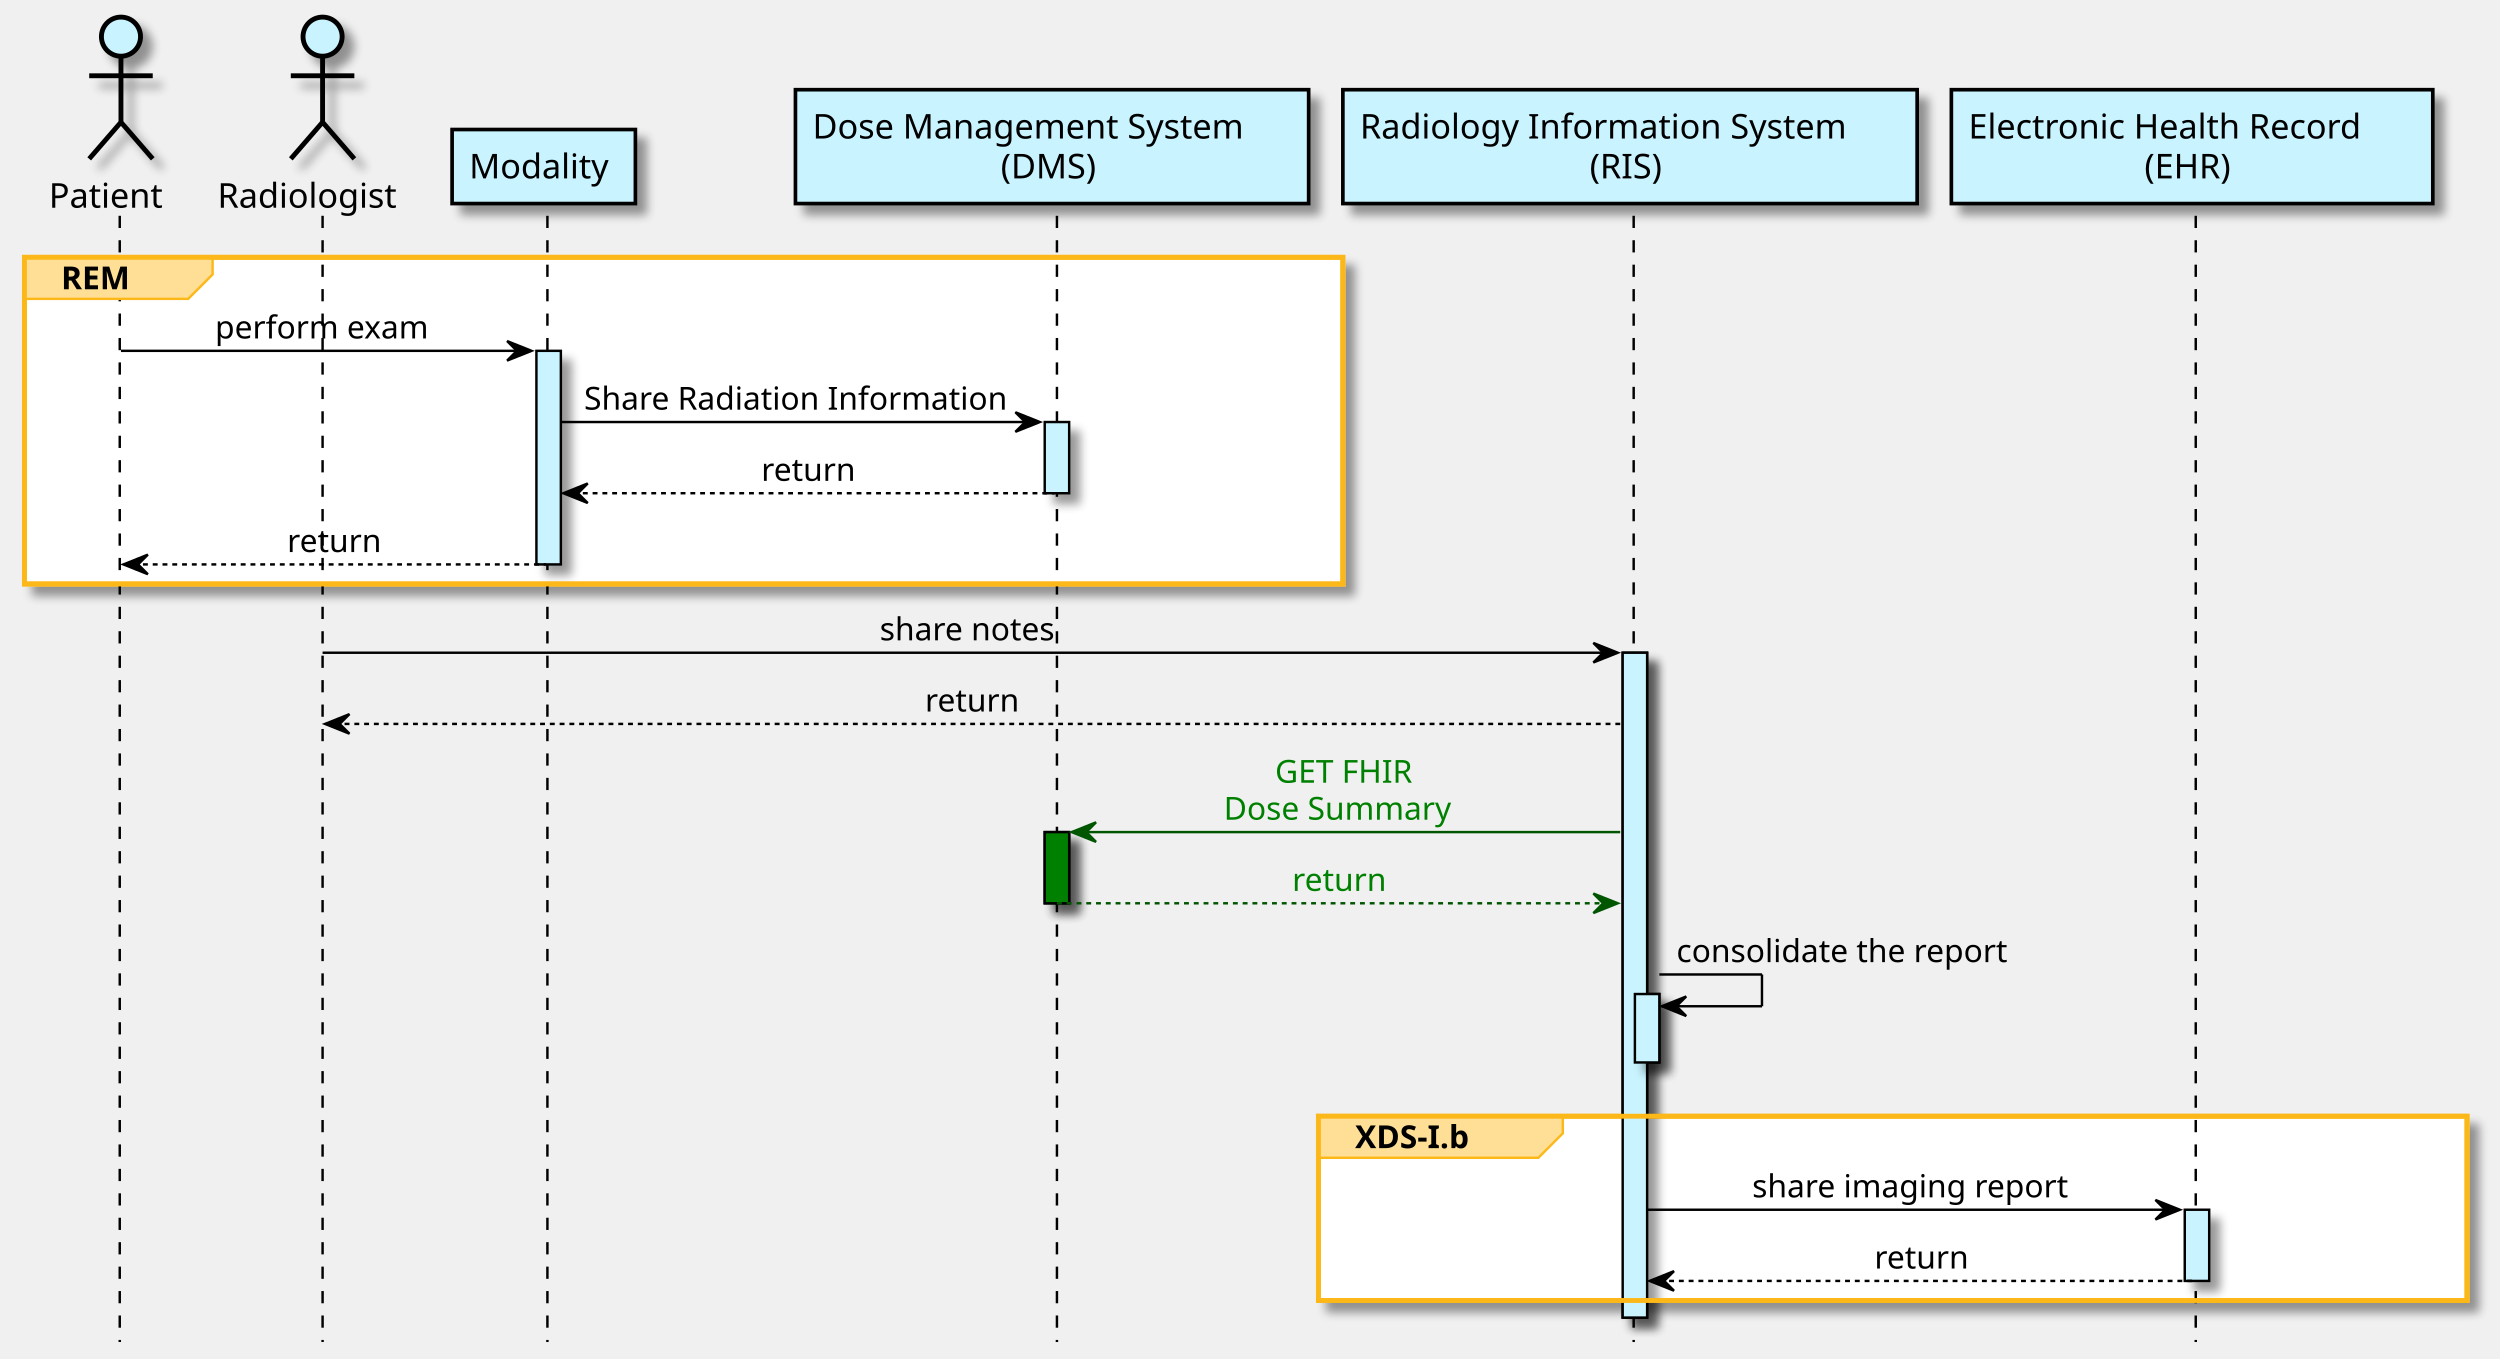
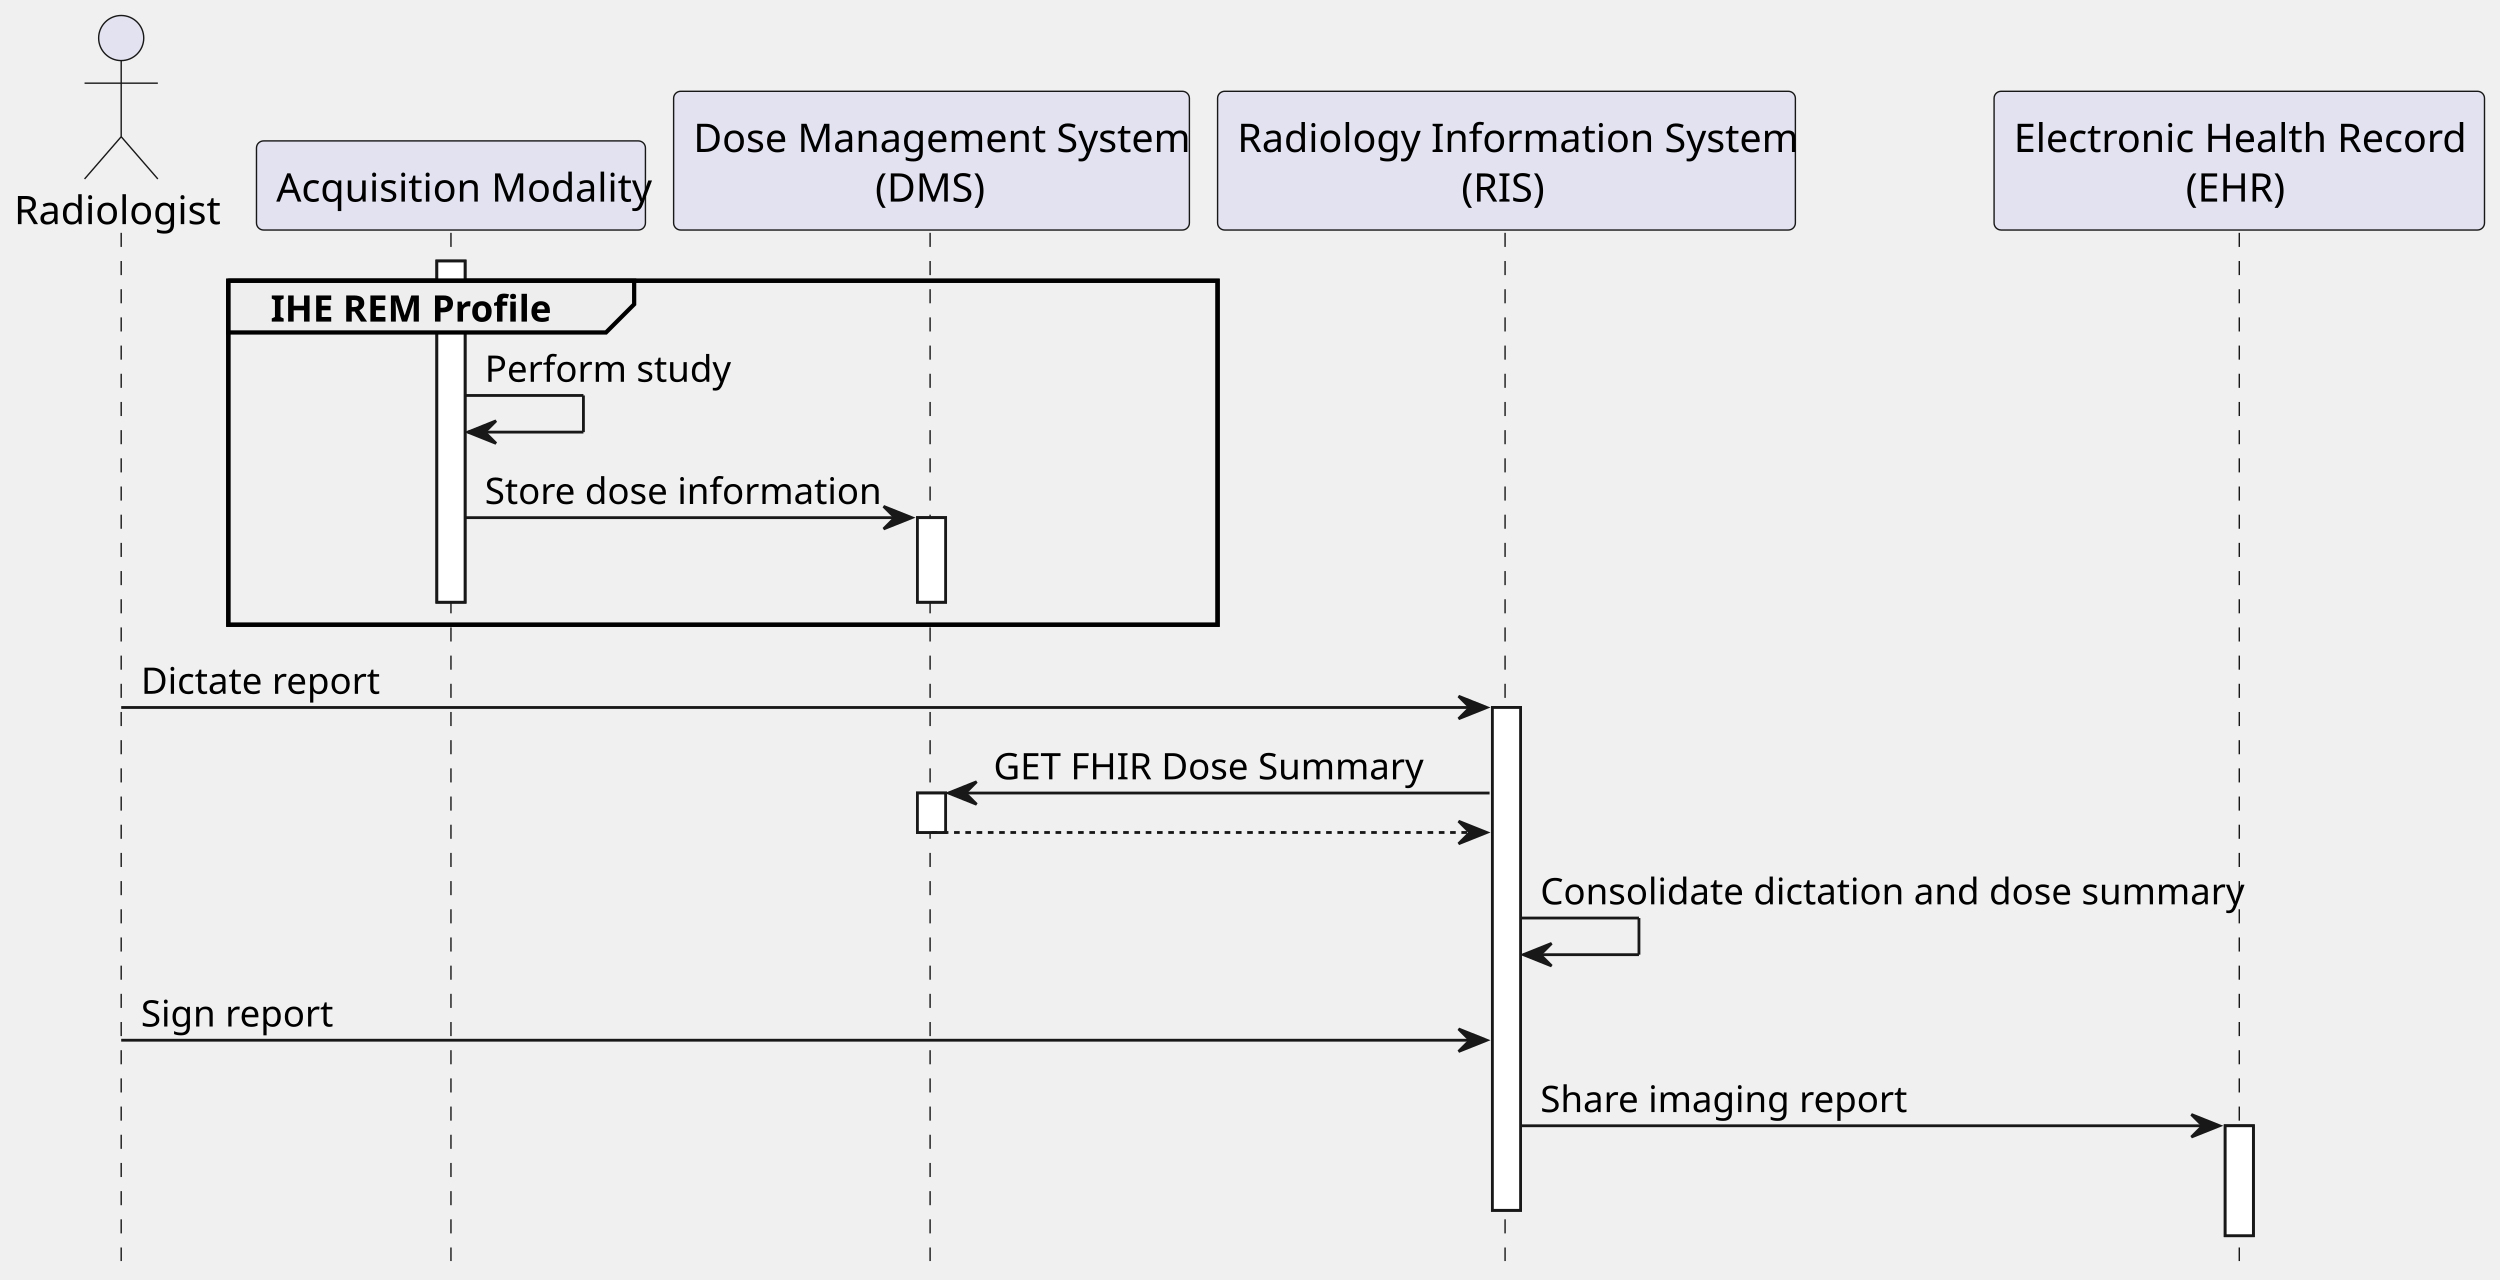
- <svg xmlns="http://www.w3.org/2000/svg" contentScriptType="application/ecmascript" contentStyleType="text/css" height="556px" preserveAspectRatio="none" style="width:1023px;height:556px;background:#FFFFFF;" version="1.1" viewBox="0 0 1023 556" width="1023px" zoomAndPan="magnify">
-   <defs>
-     <filter height="300%" id="f1ncydndeh8141" width="300%" x="-1" y="-1">
-       <feGaussianBlur result="blurOut" stdDeviation="2.0" />
-       <feColorMatrix in="blurOut" result="blurOut2" type="matrix" values="0 0 0 0 0 0 0 0 0 0 0 0 0 0 0 0 0 0 .4 0" />
-       <feOffset dx="4.0" dy="4.0" in="blurOut2" result="blurOut3" />
-       <feBlend in="SourceGraphic" in2="blurOut3" mode="normal" />
-     </filter>
-   </defs>
+ <svg xmlns="http://www.w3.org/2000/svg" version="1.1" width="887px" height="454px" viewBox="0, 0, 887, 454" preserveAspectRatio="none" contentStyleType="text/css" zoomAndPan="magnify" style="background:#FFF;">
+   <defs />
  <g>
-     <rect fill="#C9F4FF" filter="url(#f1ncydndeh8141)" height="87.398" style="stroke:#000000;stroke-width:1.0;" width="10" x="219.5" y="143.562" />
-     <rect fill="#C9F4FF" filter="url(#f1ncydndeh8141)" height="29.133" style="stroke:#000000;stroke-width:1.0;" width="10" x="427.5" y="172.695" />
-     <rect fill="#008000" filter="url(#f1ncydndeh8141)" height="29.133" style="stroke:#000000;stroke-width:1.0;" width="10" x="427.5" y="340.492" />
-     <rect fill="#C9F4FF" filter="url(#f1ncydndeh8141)" height="272.062" style="stroke:#000000;stroke-width:1.0;" width="10" x="664" y="267.094" />
-     <rect fill="#C9F4FF" filter="url(#f1ncydndeh8141)" height="28" style="stroke:#000000;stroke-width:1.0;" width="10" x="669" y="406.758" />
-     <rect fill="#C9F4FF" filter="url(#f1ncydndeh8141)" height="29.133" style="stroke:#000000;stroke-width:1.0;" width="10" x="894" y="495.023" />
-     <rect fill="#FFFFFF" filter="url(#f1ncydndeh8141)" height="133.664" style="stroke:#FCB819;stroke-width:2.0;" width="539.5" x="10" y="105.297" />
-     <rect fill="#FFFFFF" filter="url(#f1ncydndeh8141)" height="75.398" style="stroke:#FCB819;stroke-width:2.0;" width="470" x="539.5" y="456.758" />
-     <line style="stroke:#000000;stroke-width:1.0;stroke-dasharray:5.0,5.0;" x1="49" x2="49" y1="88.297" y2="549.156" />
-     <line style="stroke:#000000;stroke-width:1.0;stroke-dasharray:5.0,5.0;" x1="132" x2="132" y1="88.297" y2="549.156" />
-     <line style="stroke:#000000;stroke-width:1.0;stroke-dasharray:5.0,5.0;" x1="224" x2="224" y1="88.297" y2="549.156" />
-     <line style="stroke:#000000;stroke-width:1.0;stroke-dasharray:5.0,5.0;" x1="432.5" x2="432.5" y1="88.297" y2="549.156" />
-     <line style="stroke:#000000;stroke-width:1.0;stroke-dasharray:5.0,5.0;" x1="668.5" x2="668.5" y1="88.297" y2="549.156" />
-     <line style="stroke:#000000;stroke-width:1.0;stroke-dasharray:5.0,5.0;" x1="898.5" x2="898.5" y1="88.297" y2="549.156" />
-     <text fill="#000000" font-family="sans-serif" font-size="14" lengthAdjust="spacing" textLength="53" x="20" y="84.995">Patient</text>
-     <ellipse cx="49.5" cy="15" fill="#C9F4FF" filter="url(#f1ncydndeh8141)" rx="8" ry="8" style="stroke:#000000;stroke-width:2.0;" />
-     <path d="M49.5,23 L49.5,50 M36.5,31 L62.5,31 M49.5,50 L36.5,65 M49.5,50 L62.5,65 " fill="none" filter="url(#f1ncydndeh8141)" style="stroke:#000000;stroke-width:2.0;" />
-     <text fill="#000000" font-family="sans-serif" font-size="14" lengthAdjust="spacing" textLength="80" x="89" y="84.995">Radiologist</text>
-     <ellipse cx="132" cy="15" fill="#C9F4FF" filter="url(#f1ncydndeh8141)" rx="8" ry="8" style="stroke:#000000;stroke-width:2.0;" />
-     <path d="M132,23 L132,50 M119,31 L145,31 M132,50 L119,65 M132,50 L145,65 " fill="none" filter="url(#f1ncydndeh8141)" style="stroke:#000000;stroke-width:2.0;" />
-     <rect fill="#C9F4FF" filter="url(#f1ncydndeh8141)" height="30.297" style="stroke:#000000;stroke-width:1.5;" width="75" x="185" y="53" />
-     <text fill="#000000" font-family="sans-serif" font-size="14" lengthAdjust="spacing" textLength="61" x="192" y="72.995">Modality</text>
-     <rect fill="#C9F4FF" filter="url(#f1ncydndeh8141)" height="46.594" style="stroke:#000000;stroke-width:1.5;" width="210" x="325.5" y="36.703" />
-     <text fill="#000000" font-family="sans-serif" font-size="14" lengthAdjust="spacing" textLength="192" x="332.5" y="56.698">Dose Management System</text>
-     <text fill="#000000" font-family="sans-serif" font-size="14" lengthAdjust="spacing" textLength="42" x="409.5" y="72.995">(DMS)</text>
-     <rect fill="#C9F4FF" filter="url(#f1ncydndeh8141)" height="46.594" style="stroke:#000000;stroke-width:1.5;" width="235" x="549.5" y="36.703" />
-     <text fill="#000000" font-family="sans-serif" font-size="14" lengthAdjust="spacing" textLength="217" x="556.5" y="56.698">Radiology Information System</text>
-     <text fill="#000000" font-family="sans-serif" font-size="14" lengthAdjust="spacing" textLength="33" x="650.5" y="72.995">(RIS)</text>
-     <rect fill="#C9F4FF" filter="url(#f1ncydndeh8141)" height="46.594" style="stroke:#000000;stroke-width:1.5;" width="197" x="798.5" y="36.703" />
-     <text fill="#000000" font-family="sans-serif" font-size="14" lengthAdjust="spacing" textLength="179" x="805.5" y="56.698">Electronic Health Record</text>
-     <text fill="#000000" font-family="sans-serif" font-size="14" lengthAdjust="spacing" textLength="39" x="877.5" y="72.995">(EHR)</text>
-     <rect fill="#C9F4FF" filter="url(#f1ncydndeh8141)" height="87.398" style="stroke:#000000;stroke-width:1.0;" width="10" x="219.5" y="143.562" />
-     <rect fill="#C9F4FF" filter="url(#f1ncydndeh8141)" height="29.133" style="stroke:#000000;stroke-width:1.0;" width="10" x="427.5" y="172.695" />
-     <rect fill="#008000" filter="url(#f1ncydndeh8141)" height="29.133" style="stroke:#000000;stroke-width:1.0;" width="10" x="427.5" y="340.492" />
-     <rect fill="#C9F4FF" filter="url(#f1ncydndeh8141)" height="272.062" style="stroke:#000000;stroke-width:1.0;" width="10" x="664" y="267.094" />
-     <rect fill="#C9F4FF" filter="url(#f1ncydndeh8141)" height="28" style="stroke:#000000;stroke-width:1.0;" width="10" x="669" y="406.758" />
-     <rect fill="#C9F4FF" filter="url(#f1ncydndeh8141)" height="29.133" style="stroke:#000000;stroke-width:1.0;" width="10" x="894" y="495.023" />
-     <path d="M10,105.297 L87,105.297 L87,112.297 L77,122.297 L10,122.297 L10,105.297 " fill="#FFDF96" style="stroke:#FCB819;stroke-width:1.0;" />
-     <rect fill="none" height="133.664" style="stroke:#FCB819;stroke-width:2.0;" width="539.5" x="10" y="105.297" />
-     <text fill="#000000" font-family="sans-serif" font-size="13" font-weight="bold" lengthAdjust="spacing" textLength="32" x="25" y="118.364">REM</text>
-     <polygon fill="#000000" points="207.5,139.562,217.5,143.562,207.5,147.562,211.5,143.562" style="stroke:#000000;stroke-width:1.0;" />
-     <line style="stroke:#000000;stroke-width:1.0;" x1="49.5" x2="213.5" y1="143.562" y2="143.562" />
-     <text fill="#000000" font-family="sans-serif" font-size="13" lengthAdjust="spacing" textLength="93" x="88" y="138.497">perform exam</text>
-     <polygon fill="#000000" points="415.5,168.695,425.5,172.695,415.5,176.695,419.5,172.695" style="stroke:#000000;stroke-width:1.0;" />
-     <line style="stroke:#000000;stroke-width:1.0;" x1="229.5" x2="421.5" y1="172.695" y2="172.695" />
-     <text fill="#000000" font-family="sans-serif" font-size="13" lengthAdjust="spacing" textLength="179" x="239" y="167.629">Share Radiation Information</text>
-     <polygon fill="#000000" points="240.5,197.828,230.5,201.828,240.5,205.828,236.5,201.828" style="stroke:#000000;stroke-width:1.0;" />
-     <line style="stroke:#000000;stroke-width:1.0;stroke-dasharray:2.0,2.0;" x1="234.5" x2="431.5" y1="201.828" y2="201.828" />
-     <text fill="#000000" font-family="sans-serif" font-size="13" lengthAdjust="spacing" textLength="39" x="311.5" y="196.762">return</text>
-     <polygon fill="#000000" points="60.5,226.961,50.5,230.961,60.5,234.961,56.5,230.961" style="stroke:#000000;stroke-width:1.0;" />
-     <line style="stroke:#000000;stroke-width:1.0;stroke-dasharray:2.0,2.0;" x1="54.5" x2="223.5" y1="230.961" y2="230.961" />
-     <text fill="#000000" font-family="sans-serif" font-size="13" lengthAdjust="spacing" textLength="39" x="117.5" y="225.895">return</text>
-     <polygon fill="#000000" points="652,263.094,662,267.094,652,271.094,656,267.094" style="stroke:#000000;stroke-width:1.0;" />
-     <line style="stroke:#000000;stroke-width:1.0;" x1="132" x2="658" y1="267.094" y2="267.094" />
-     <text fill="#000000" font-family="sans-serif" font-size="13" lengthAdjust="spacing" textLength="76" x="360" y="262.028">share notes</text>
-     <polygon fill="#000000" points="143,292.227,133,296.227,143,300.227,139,296.227" style="stroke:#000000;stroke-width:1.0;" />
-     <line style="stroke:#000000;stroke-width:1.0;stroke-dasharray:2.0,2.0;" x1="137" x2="663" y1="296.227" y2="296.227" />
-     <text fill="#000000" font-family="sans-serif" font-size="13" lengthAdjust="spacing" textLength="39" x="378.5" y="291.161">return</text>
-     <polygon fill="#005500" points="448.5,336.492,438.5,340.492,448.5,344.492,444.5,340.492" style="stroke:#005500;stroke-width:1.0;" />
-     <line style="stroke:#005500;stroke-width:1.0;" x1="442.5" x2="663" y1="340.492" y2="340.492" />
-     <text fill="#008000" font-family="sans-serif" font-size="13" lengthAdjust="spacing" textLength="58" x="521.75" y="320.293">GET FHIR</text>
-     <text fill="#008000" font-family="sans-serif" font-size="13" lengthAdjust="spacing" textLength="100" x="500.75" y="335.426">Dose Summary</text>
-     <polygon fill="#005500" points="652,365.625,662,369.625,652,373.625,656,369.625" style="stroke:#005500;stroke-width:1.0;" />
-     <line style="stroke:#005500;stroke-width:1.0;stroke-dasharray:2.0,2.0;" x1="432.5" x2="658" y1="369.625" y2="369.625" />
-     <text fill="#008000" font-family="sans-serif" font-size="13" lengthAdjust="spacing" textLength="39" x="528.75" y="364.559">return</text>
-     <line style="stroke:#000000;stroke-width:1.0;" x1="679" x2="721" y1="398.758" y2="398.758" />
-     <line style="stroke:#000000;stroke-width:1.0;" x1="721" x2="721" y1="398.758" y2="411.758" />
-     <line style="stroke:#000000;stroke-width:1.0;" x1="680" x2="721" y1="411.758" y2="411.758" />
-     <polygon fill="#000000" points="690,407.758,680,411.758,690,415.758,686,411.758" style="stroke:#000000;stroke-width:1.0;" />
-     <text fill="#000000" font-family="sans-serif" font-size="13" lengthAdjust="spacing" textLength="141" x="686" y="393.692">consolidate the report</text>
-     <path d="M539.5,456.758 L639.5,456.758 L639.5,463.758 L629.5,473.758 L539.5,473.758 L539.5,456.758 " fill="#FFDF96" style="stroke:#FCB819;stroke-width:1.0;" />
-     <rect fill="none" height="75.398" style="stroke:#FCB819;stroke-width:2.0;" width="470" x="539.5" y="456.758" />
-     <text fill="#000000" font-family="sans-serif" font-size="13" font-weight="bold" lengthAdjust="spacing" textLength="55" x="554.5" y="469.825">XDS-I.b</text>
-     <polygon fill="#000000" points="882,491.023,892,495.023,882,499.023,886,495.023" style="stroke:#000000;stroke-width:1.0;" />
-     <line style="stroke:#000000;stroke-width:1.0;" x1="674" x2="888" y1="495.023" y2="495.023" />
-     <text fill="#000000" font-family="sans-serif" font-size="13" lengthAdjust="spacing" textLength="134" x="717" y="489.957">share imaging report</text>
-     <polygon fill="#000000" points="685,520.156,675,524.156,685,528.156,681,524.156" style="stroke:#000000;stroke-width:1.0;" />
-     <line style="stroke:#000000;stroke-width:1.0;stroke-dasharray:2.0,2.0;" x1="679" x2="898" y1="524.156" y2="524.156" />
-     <text fill="#000000" font-family="sans-serif" font-size="13" lengthAdjust="spacing" textLength="39" x="767" y="519.09">return</text>
+     <rect x="155" y="92.609" width="10" height="121.055" stroke-width="1" style="fill:white;stroke:#181818;" />
+     <rect x="325.5" y="183.664" width="10" height="30" stroke-width="1" style="fill:white;stroke:#181818;" />
+     <rect x="325.5" y="281.367" width="10" height="14" stroke-width="1" style="fill:white;stroke:#181818;" />
+     <rect x="529.5" y="251.016" width="10" height="178.406" stroke-width="1" style="fill:white;stroke:#181818;" />
+     <rect x="789.5" y="399.422" width="10" height="39" stroke-width="1" style="fill:white;stroke:#181818;" />
+     <rect x="81" y="99.609" width="351" height="122.055" stroke-width="1.5" style="fill:none;stroke:black;" />
+     <line x1="43" y1="82.609" x2="43" y2="447.422" stroke-width="0.5" stroke-dasharray="5 5" style="stroke:#181818;" />
+     <line x1="160" y1="82.609" x2="160" y2="447.422" stroke-width="0.5" stroke-dasharray="5 5" style="stroke:#181818;" />
+     <line x1="330" y1="82.609" x2="330" y2="447.422" stroke-width="0.5" stroke-dasharray="5 5" style="stroke:#181818;" />
+     <line x1="534" y1="82.609" x2="534" y2="447.422" stroke-width="0.5" stroke-dasharray="5 5" style="stroke:#181818;" />
+     <line x1="794.5" y1="82.609" x2="794.5" y2="447.422" stroke-width="0.5" stroke-dasharray="5 5" style="stroke:#181818;" />
+     <text x="5" y="79.533" textLength="70" lengthAdjust="spacing" font-family="sans-serif" font-size="14" style="fill:black;">Radiologist</text>
+     <ellipse cx="43" cy="13.5" rx="8" ry="8" stroke-width="0.5" style="fill:#E2E2F0;stroke:#181818;" />
+     <path d="M43 21.5 L43 48.5 M30 29.5 L56 29.5 M43 48.5 L30 63.5 M43 48.5 L56 63.5" stroke-width="0.5" style="fill:none;stroke:#181818;" />
+     <rect x="91" y="50" width="138" height="31.609" rx="2.5" ry="2.5" stroke-width="0.5" style="fill:#E2E2F0;stroke:#181818;" />
+     <text x="98" y="71.533" textLength="124" lengthAdjust="spacing" font-family="sans-serif" font-size="14" style="fill:black;">Acquisition Modality</text>
+     <rect x="239" y="32.391" width="183" height="49.219" rx="2.5" ry="2.5" stroke-width="0.5" style="fill:#E2E2F0;stroke:#181818;" />
+     <text x="246" y="53.924" textLength="169" lengthAdjust="spacing" font-family="sans-serif" font-size="14" style="fill:black;">Dose Management System</text>
+     <text x="310.5" y="71.533" textLength="40" lengthAdjust="spacing" font-family="sans-serif" font-size="14" style="fill:black;">(DMS)</text>
+     <rect x="432" y="32.391" width="205" height="49.219" rx="2.5" ry="2.5" stroke-width="0.5" style="fill:#E2E2F0;stroke:#181818;" />
+     <text x="439" y="53.924" textLength="187" lengthAdjust="spacing" font-family="sans-serif" font-size="14" style="fill:black;">Radiology Information System</text>
+     <text x="518.5" y="71.533" textLength="32" lengthAdjust="spacing" font-family="sans-serif" font-size="14" style="fill:black;">(RIS)</text>
+     <rect x="707.5" y="32.391" width="174" height="49.219" rx="2.5" ry="2.5" stroke-width="0.5" style="fill:#E2E2F0;stroke:#181818;" />
+     <text x="714.5" y="53.924" textLength="156" lengthAdjust="spacing" font-family="sans-serif" font-size="14" style="fill:black;">Electronic Health Record</text>
+     <text x="775.5" y="71.533" textLength="38" lengthAdjust="spacing" font-family="sans-serif" font-size="14" style="fill:black;">(EHR)</text>
+     <rect x="155" y="92.609" width="10" height="121.055" stroke-width="1" style="fill:white;stroke:#181818;" />
+     <rect x="325.5" y="183.664" width="10" height="30" stroke-width="1" style="fill:white;stroke:#181818;" />
+     <rect x="325.5" y="281.367" width="10" height="14" stroke-width="1" style="fill:white;stroke:#181818;" />
+     <rect x="529.5" y="251.016" width="10" height="178.406" stroke-width="1" style="fill:white;stroke:#181818;" />
+     <rect x="789.5" y="399.422" width="10" height="39" stroke-width="1" style="fill:white;stroke:#181818;" />
+     <path d="M81 99.609 L225 99.609 L225 107.961 L215 117.961 L81 117.961 L81 99.609" stroke-width="1.5" style="fill:#EEEEEE;stroke:black;" />
+     <rect x="81" y="99.609" width="351" height="122.055" stroke-width="1.5" style="fill:none;stroke:black;" />
+     <text x="96" y="114.105" textLength="99" lengthAdjust="spacing" font-family="sans-serif" font-size="13" font-weight="bold" style="fill:black;">IHE REM Profile</text>
+     <line x1="165" y1="140.312" x2="207" y2="140.312" stroke-width="1" style="stroke:#181818;" />
+     <line x1="207" y1="140.312" x2="207" y2="153.312" stroke-width="1" style="stroke:#181818;" />
+     <line x1="166" y1="153.312" x2="207" y2="153.312" stroke-width="1" style="stroke:#181818;" />
+     <polygon points="176,149.312 166,153.312 176,157.312 172,153.312" stroke-width="1" style="fill:#181818;stroke:#181818;" />
+     <text x="172" y="135.456" textLength="81" lengthAdjust="spacing" font-family="sans-serif" font-size="13" style="fill:black;">Perform study</text>
+     <polygon points="313.5,179.664 323.5,183.664 313.5,187.664 317.5,183.664" stroke-width="1" style="fill:#181818;stroke:#181818;" />
+     <line x1="165" y1="183.664" x2="319.5" y2="183.664" stroke-width="1" style="stroke:#181818;" />
+     <text x="172" y="178.808" textLength="130" lengthAdjust="spacing" font-family="sans-serif" font-size="13" style="fill:black;">Store dose information</text>
+     <polygon points="517.5,247.016 527.5,251.016 517.5,255.016 521.5,251.016" stroke-width="1" style="fill:#181818;stroke:#181818;" />
+     <line x1="43" y1="251.016" x2="523.5" y2="251.016" stroke-width="1" style="stroke:#181818;" />
+     <text x="50" y="246.159" textLength="78" lengthAdjust="spacing" font-family="sans-serif" font-size="13" style="fill:black;">Dictate report</text>
+     <polygon points="346.5,277.367 336.5,281.367 346.5,285.367 342.5,281.367" stroke-width="1" style="fill:#181818;stroke:#181818;" />
+     <line x1="340.5" y1="281.367" x2="528.5" y2="281.367" stroke-width="1" style="stroke:#181818;" />
+     <text x="352.5" y="276.511" textLength="153" lengthAdjust="spacing" font-family="sans-serif" font-size="13" style="fill:black;">GET FHIR Dose Summary</text>
+     <polygon points="517.5,291.367 527.5,295.367 517.5,299.367 521.5,295.367" stroke-width="1" style="fill:#181818;stroke:#181818;" />
+     <line x1="330.5" y1="295.367" x2="523.5" y2="295.367" stroke-width="1" stroke-dasharray="2 2" style="stroke:#181818;" />
+     <line x1="539.5" y1="325.719" x2="581.5" y2="325.719" stroke-width="1" style="stroke:#181818;" />
+     <line x1="581.5" y1="325.719" x2="581.5" y2="338.719" stroke-width="1" style="stroke:#181818;" />
+     <line x1="540.5" y1="338.719" x2="581.5" y2="338.719" stroke-width="1" style="stroke:#181818;" />
+     <polygon points="550.5,334.719 540.5,338.719 550.5,342.719 546.5,338.719" stroke-width="1" style="fill:#181818;stroke:#181818;" />
+     <text x="546.5" y="320.862" textLength="236" lengthAdjust="spacing" font-family="sans-serif" font-size="13" style="fill:black;">Consolidate dictation and dose summary</text>
+     <polygon points="517.5,365.07 527.5,369.07 517.5,373.07 521.5,369.07" stroke-width="1" style="fill:#181818;stroke:#181818;" />
+     <line x1="43" y1="369.07" x2="523.5" y2="369.07" stroke-width="1" style="stroke:#181818;" />
+     <text x="50" y="364.214" textLength="63" lengthAdjust="spacing" font-family="sans-serif" font-size="13" style="fill:black;">Sign report</text>
+     <polygon points="777.5,395.422 787.5,399.422 777.5,403.422 781.5,399.422" stroke-width="1" style="fill:#181818;stroke:#181818;" />
+     <line x1="539.5" y1="399.422" x2="783.5" y2="399.422" stroke-width="1" style="stroke:#181818;" />
+     <text x="546.5" y="394.565" textLength="120" lengthAdjust="spacing" font-family="sans-serif" font-size="13" style="fill:black;">Share imaging report</text>
  </g>
</svg>
